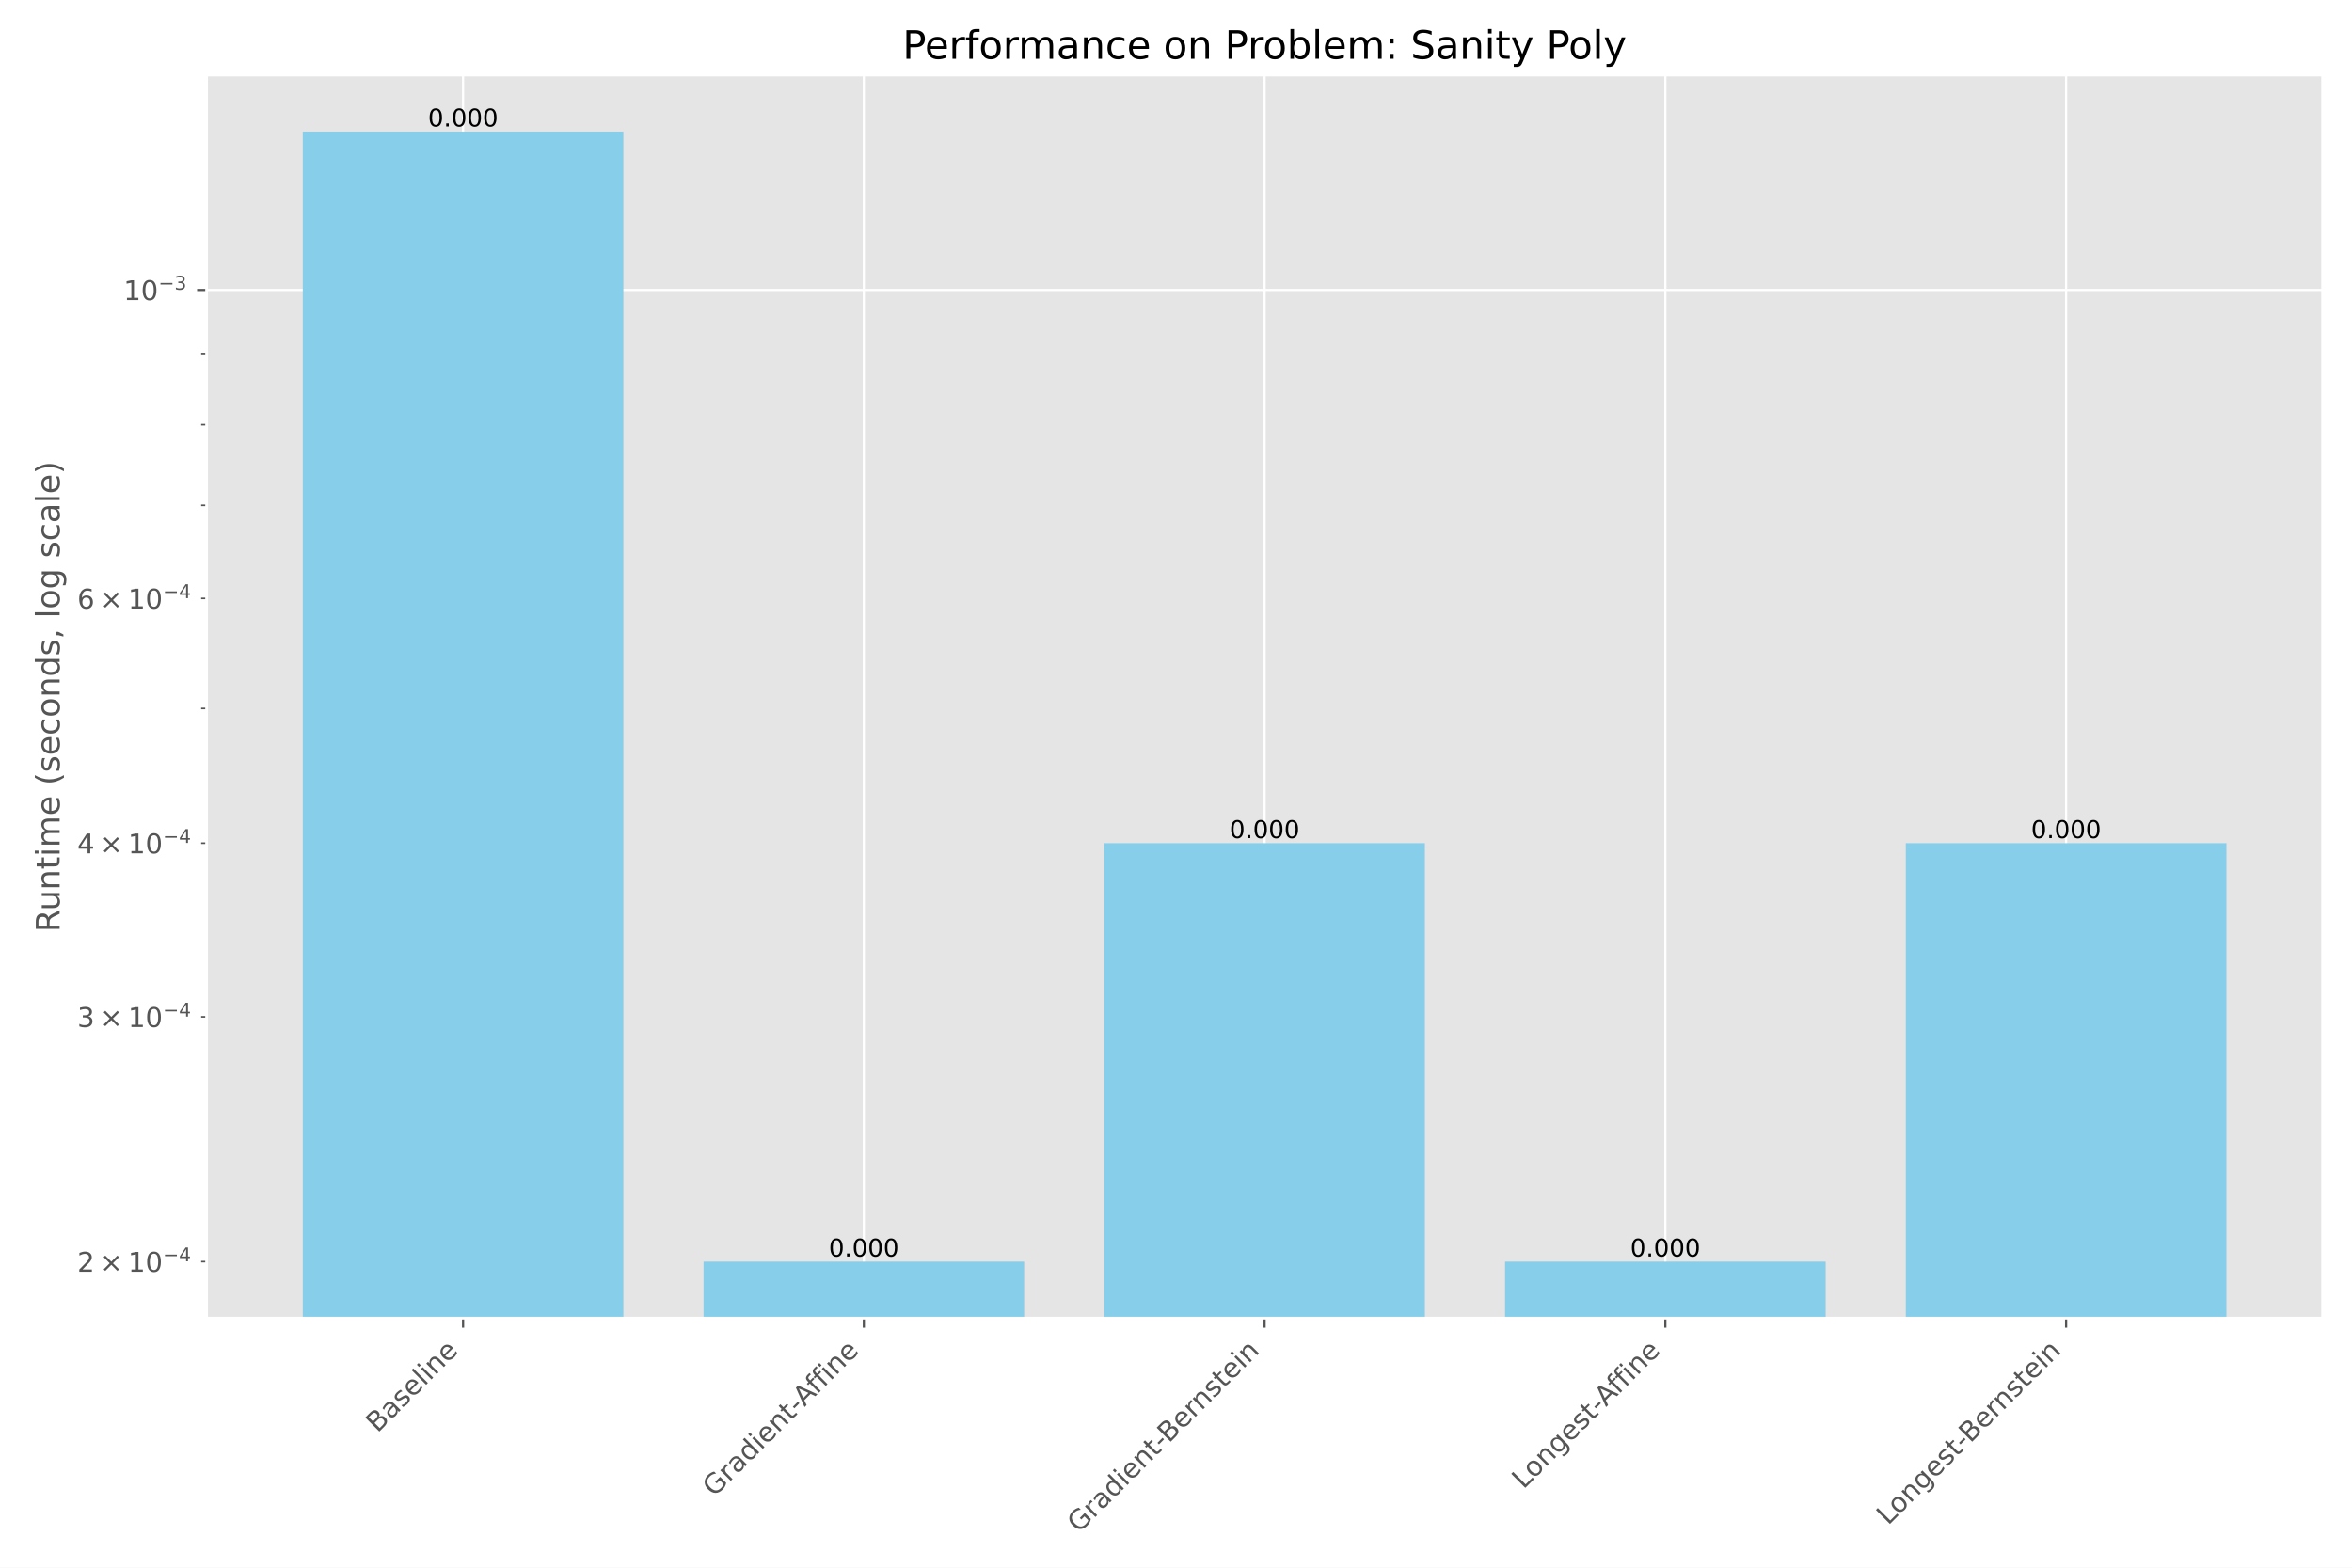
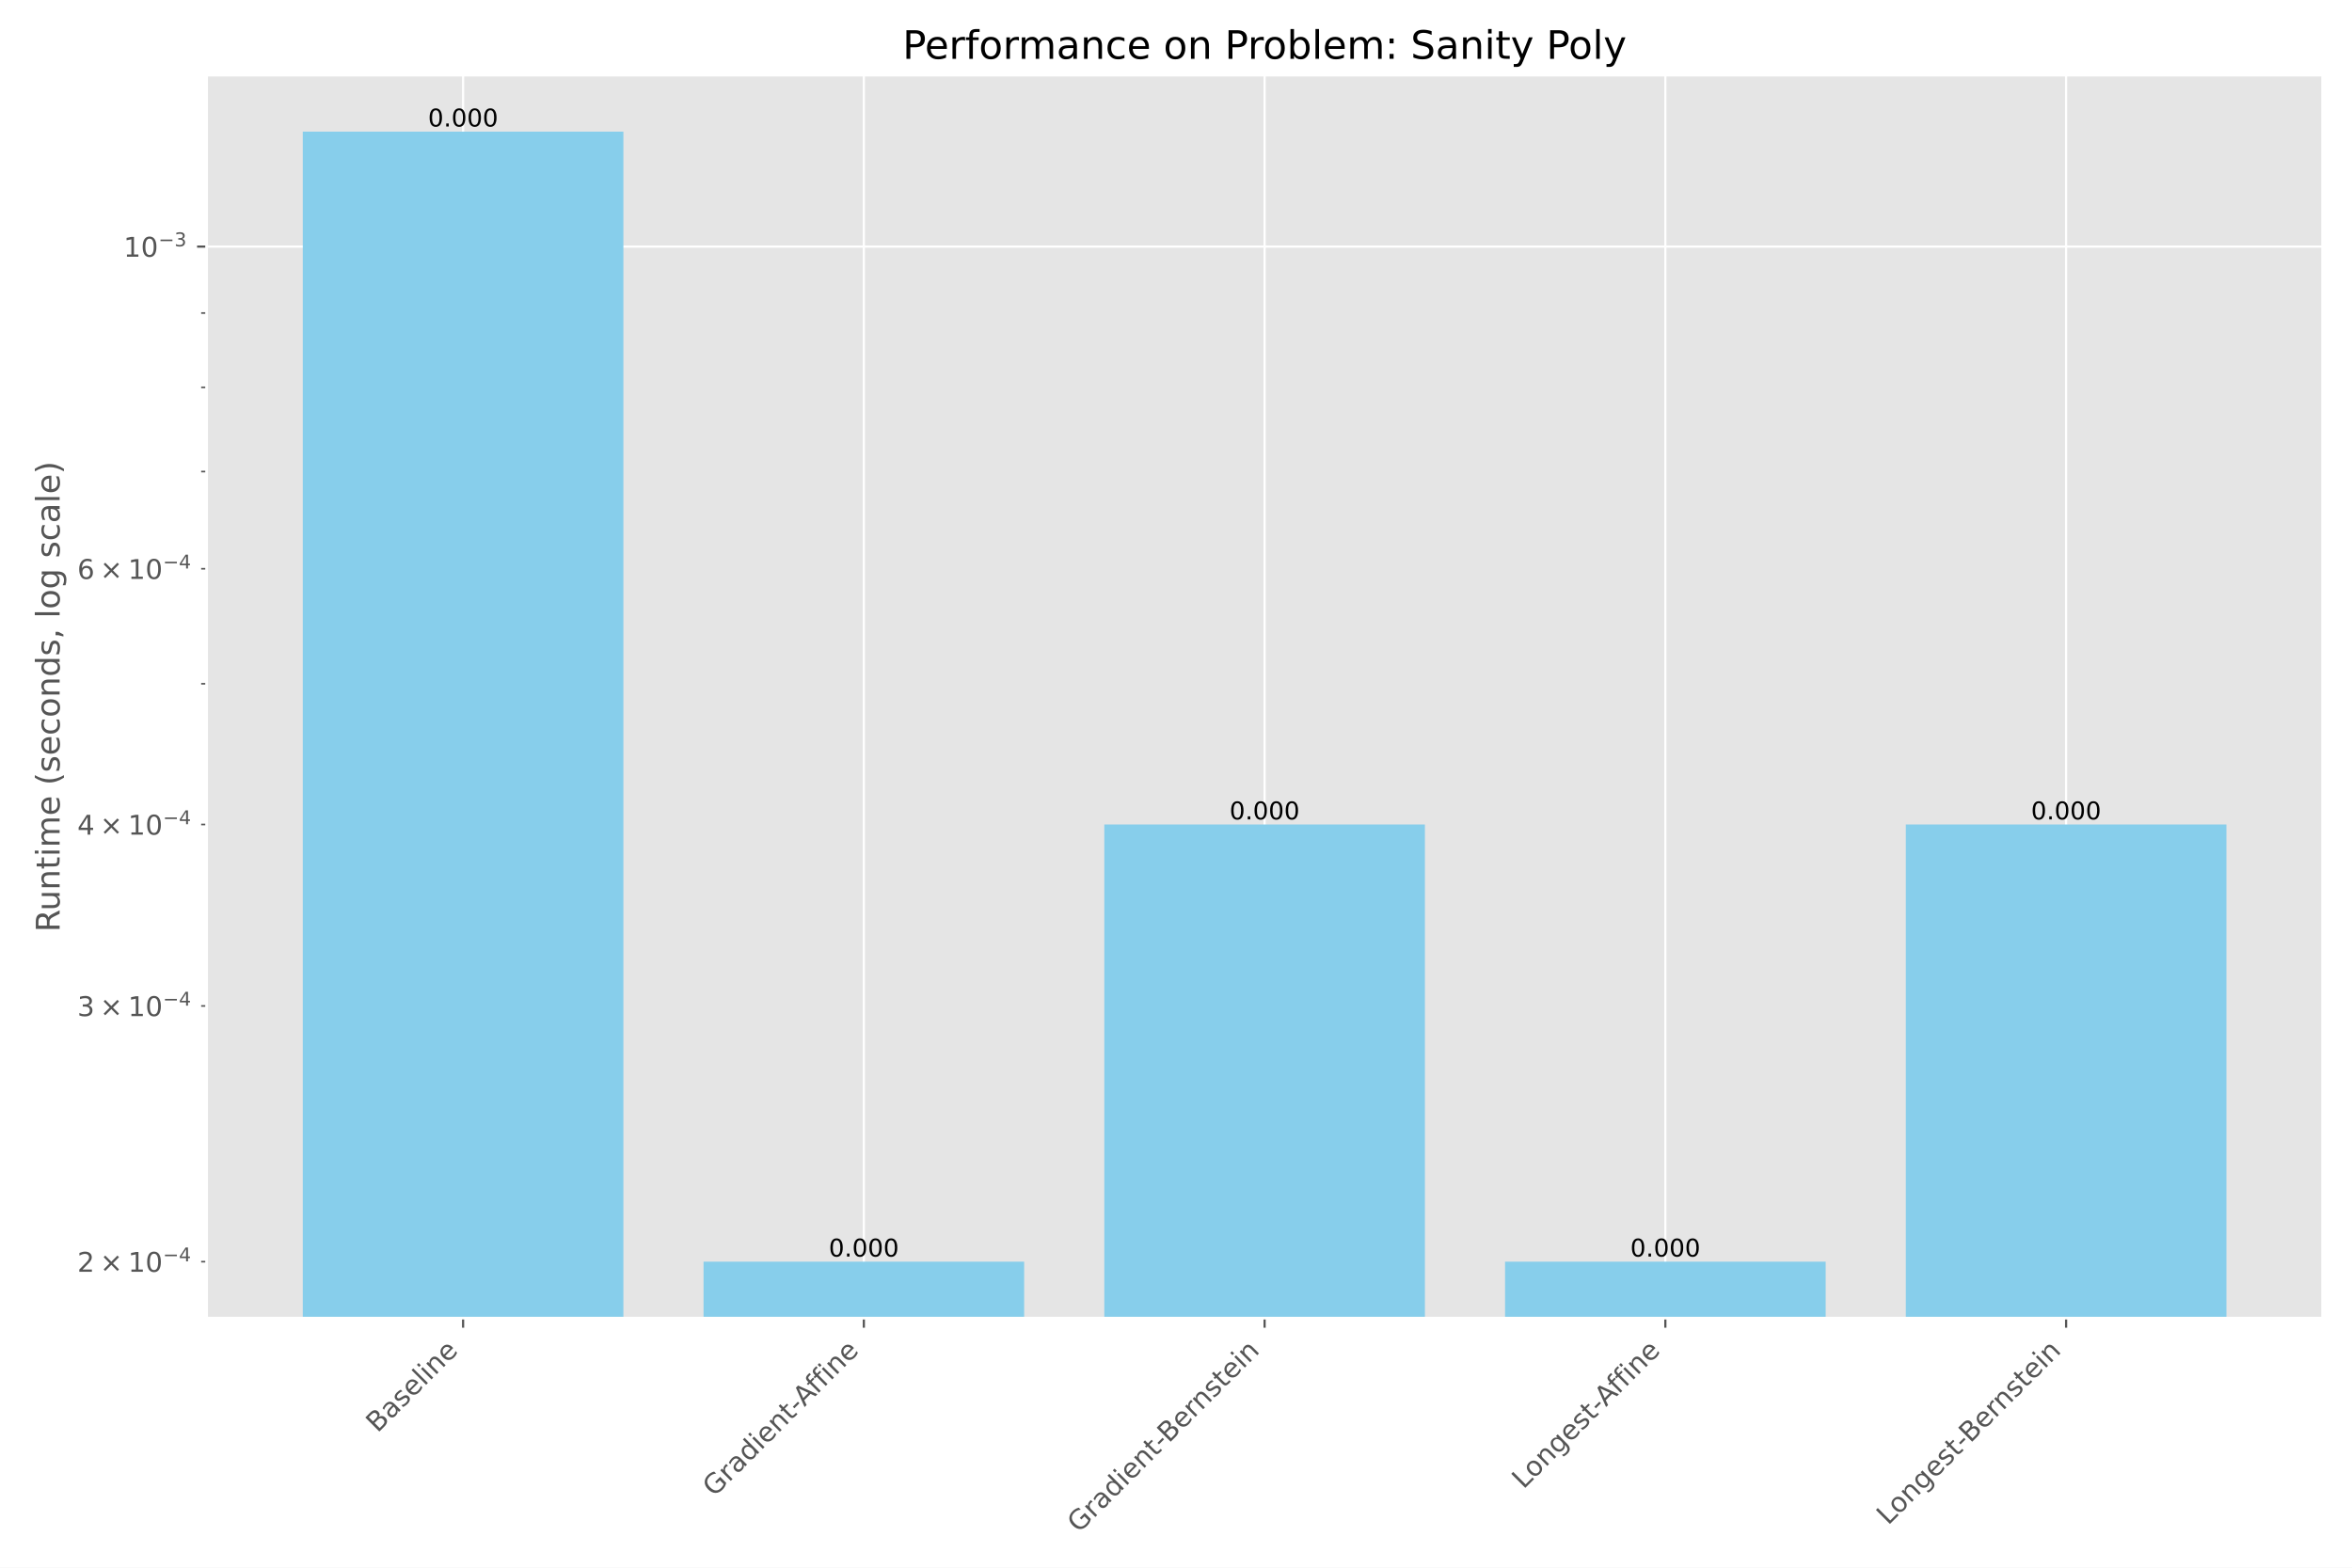
<svg xmlns="http://www.w3.org/2000/svg" xmlns:xlink="http://www.w3.org/1999/xlink" width="864pt" height="576pt" viewBox="0 0 864 576" version="1.1">
  <defs>
    <style type="text/css">*{stroke-linejoin: round; stroke-linecap: butt}</style>
  </defs>
  <g id="figure_1">
    <g id="patch_1">
      <path d="M 0 576  L 864 576  L 864 0  L 0 0  z " style="fill: #ffffff" />
    </g>
    <g id="axes_1">
      <g id="patch_2">
        <path d="M 75.896 484.314  L 853.2 484.314  L 853.2 27.6  L 75.896 27.6  z " style="fill: #e5e5e5" />
      </g>
      <g id="matplotlib.axis_1">
        <g id="xtick_1">
          <g id="line2d_1">
-             <path d="M 170.115 484.314  L 170.115 27.6  " clip-path="url(#p2cdc0ad033)" style="fill: none; stroke: #ffffff; stroke-width: 0.8; stroke-linecap: square" />
+             <path d="M 170.115 484.314  L 170.115 27.6  " clip-path="url(#p9fad33dd4b)" style="fill: none; stroke: #ffffff; stroke-width: 0.8; stroke-linecap: square" />
          </g>
          <g id="line2d_2">
            <defs>
-               <path id="m7f9bf0ed50" d="M 0 0  L 0 3.5  " style="stroke: #555555; stroke-width: 0.8" />
+               <path id="m47e486d677" d="M 0 0  L 0 3.5  " style="stroke: #555555; stroke-width: 0.8" />
            </defs>
            <g>
-               <use xlink:href="#m7f9bf0ed50" x="170.115" y="484.314" style="fill: #555555; stroke: #555555; stroke-width: 0.8" />
+               <use xlink:href="#m47e486d677" x="170.115" y="484.314" style="fill: #555555; stroke: #555555; stroke-width: 0.8" />
            </g>
          </g>
          <g id="text_1">
            <g style="fill: #555555" transform="translate(138.664 526.6675) rotate(-45) scale(0.1 -0.1)">
              <defs>
                <path id="DejaVuSans-42" d="M 1259 2228  L 1259 519  L 2272 519  Q 2781 519 3026 730  Q 3272 941 3272 1375  Q 3272 1813 3026 2020  Q 2781 2228 2272 2228  L 1259 2228  z M 1259 4147  L 1259 2741  L 2194 2741  Q 2656 2741 2882 2914  Q 3109 3088 3109 3444  Q 3109 3797 2882 3972  Q 2656 4147 2194 4147  L 1259 4147  z M 628 4666  L 2241 4666  Q 2963 4666 3353 4366  Q 3744 4066 3744 3513  Q 3744 3084 3544 2831  Q 3344 2578 2956 2516  Q 3422 2416 3680 2098  Q 3938 1781 3938 1306  Q 3938 681 3513 340  Q 3088 0 2303 0  L 628 0  L 628 4666  z " transform="scale(0.015625)" />
                <path id="DejaVuSans-61" d="M 2194 1759  Q 1497 1759 1228 1600  Q 959 1441 959 1056  Q 959 750 1161 570  Q 1363 391 1709 391  Q 2188 391 2477 730  Q 2766 1069 2766 1631  L 2766 1759  L 2194 1759  z M 3341 1997  L 3341 0  L 2766 0  L 2766 531  Q 2569 213 2275 61  Q 1981 -91 1556 -91  Q 1019 -91 701 211  Q 384 513 384 1019  Q 384 1609 779 1909  Q 1175 2209 1959 2209  L 2766 2209  L 2766 2266  Q 2766 2663 2505 2880  Q 2244 3097 1772 3097  Q 1472 3097 1187 3025  Q 903 2953 641 2809  L 641 3341  Q 956 3463 1253 3523  Q 1550 3584 1831 3584  Q 2591 3584 2966 3190  Q 3341 2797 3341 1997  z " transform="scale(0.015625)" />
                <path id="DejaVuSans-73" d="M 2834 3397  L 2834 2853  Q 2591 2978 2328 3040  Q 2066 3103 1784 3103  Q 1356 3103 1142 2972  Q 928 2841 928 2578  Q 928 2378 1081 2264  Q 1234 2150 1697 2047  L 1894 2003  Q 2506 1872 2764 1633  Q 3022 1394 3022 966  Q 3022 478 2636 193  Q 2250 -91 1575 -91  Q 1294 -91 989 -36  Q 684 19 347 128  L 347 722  Q 666 556 975 473  Q 1284 391 1588 391  Q 1994 391 2212 530  Q 2431 669 2431 922  Q 2431 1156 2273 1281  Q 2116 1406 1581 1522  L 1381 1569  Q 847 1681 609 1914  Q 372 2147 372 2553  Q 372 3047 722 3315  Q 1072 3584 1716 3584  Q 2034 3584 2315 3537  Q 2597 3491 2834 3397  z " transform="scale(0.015625)" />
                <path id="DejaVuSans-65" d="M 3597 1894  L 3597 1613  L 953 1613  Q 991 1019 1311 708  Q 1631 397 2203 397  Q 2534 397 2845 478  Q 3156 559 3463 722  L 3463 178  Q 3153 47 2828 -22  Q 2503 -91 2169 -91  Q 1331 -91 842 396  Q 353 884 353 1716  Q 353 2575 817 3079  Q 1281 3584 2069 3584  Q 2775 3584 3186 3129  Q 3597 2675 3597 1894  z M 3022 2063  Q 3016 2534 2758 2815  Q 2500 3097 2075 3097  Q 1594 3097 1305 2825  Q 1016 2553 972 2059  L 3022 2063  z " transform="scale(0.015625)" />
                <path id="DejaVuSans-6c" d="M 603 4863  L 1178 4863  L 1178 0  L 603 0  L 603 4863  z " transform="scale(0.015625)" />
                <path id="DejaVuSans-69" d="M 603 3500  L 1178 3500  L 1178 0  L 603 0  L 603 3500  z M 603 4863  L 1178 4863  L 1178 4134  L 603 4134  L 603 4863  z " transform="scale(0.015625)" />
                <path id="DejaVuSans-6e" d="M 3513 2113  L 3513 0  L 2938 0  L 2938 2094  Q 2938 2591 2744 2837  Q 2550 3084 2163 3084  Q 1697 3084 1428 2787  Q 1159 2491 1159 1978  L 1159 0  L 581 0  L 581 3500  L 1159 3500  L 1159 2956  Q 1366 3272 1645 3428  Q 1925 3584 2291 3584  Q 2894 3584 3203 3211  Q 3513 2838 3513 2113  z " transform="scale(0.015625)" />
              </defs>
              <use xlink:href="#DejaVuSans-42" />
              <use xlink:href="#DejaVuSans-61" transform="translate(68.60352 0)" />
              <use xlink:href="#DejaVuSans-73" transform="translate(129.8828 0)" />
              <use xlink:href="#DejaVuSans-65" transform="translate(181.9824 0)" />
              <use xlink:href="#DejaVuSans-6c" transform="translate(243.5059 0)" />
              <use xlink:href="#DejaVuSans-69" transform="translate(271.2891 0)" />
              <use xlink:href="#DejaVuSans-6e" transform="translate(299.0723 0)" />
              <use xlink:href="#DejaVuSans-65" transform="translate(362.4512 0)" />
            </g>
          </g>
        </g>
        <g id="xtick_2">
          <g id="line2d_3">
-             <path d="M 317.331 484.314  L 317.331 27.6  " clip-path="url(#p2cdc0ad033)" style="fill: none; stroke: #ffffff; stroke-width: 0.8; stroke-linecap: square" />
+             <path d="M 317.331 484.314  L 317.331 27.6  " clip-path="url(#p9fad33dd4b)" style="fill: none; stroke: #ffffff; stroke-width: 0.8; stroke-linecap: square" />
          </g>
          <g id="line2d_4">
            <g>
-               <use xlink:href="#m7f9bf0ed50" x="317.331" y="484.314" style="fill: #555555; stroke: #555555; stroke-width: 0.8" />
+               <use xlink:href="#m47e486d677" x="317.331" y="484.314" style="fill: #555555; stroke: #555555; stroke-width: 0.8" />
            </g>
          </g>
          <g id="text_2">
            <g style="fill: #555555" transform="translate(262.3362 550.212) rotate(-45) scale(0.1 -0.1)">
              <defs>
                <path id="DejaVuSans-47" d="M 3809 666  L 3809 1919  L 2778 1919  L 2778 2438  L 4434 2438  L 4434 434  Q 4069 175 3628 42  Q 3188 -91 2688 -91  Q 1594 -91 976 548  Q 359 1188 359 2328  Q 359 3472 976 4111  Q 1594 4750 2688 4750  Q 3144 4750 3555 4637  Q 3966 4525 4313 4306  L 4313 3634  Q 3963 3931 3569 4081  Q 3175 4231 2741 4231  Q 1884 4231 1454 3753  Q 1025 3275 1025 2328  Q 1025 1384 1454 906  Q 1884 428 2741 428  Q 3075 428 3337 486  Q 3600 544 3809 666  z " transform="scale(0.015625)" />
                <path id="DejaVuSans-72" d="M 2631 2963  Q 2534 3019 2420 3045  Q 2306 3072 2169 3072  Q 1681 3072 1420 2755  Q 1159 2438 1159 1844  L 1159 0  L 581 0  L 581 3500  L 1159 3500  L 1159 2956  Q 1341 3275 1631 3429  Q 1922 3584 2338 3584  Q 2397 3584 2469 3576  Q 2541 3569 2628 3553  L 2631 2963  z " transform="scale(0.015625)" />
                <path id="DejaVuSans-64" d="M 2906 2969  L 2906 4863  L 3481 4863  L 3481 0  L 2906 0  L 2906 525  Q 2725 213 2448 61  Q 2172 -91 1784 -91  Q 1150 -91 751 415  Q 353 922 353 1747  Q 353 2572 751 3078  Q 1150 3584 1784 3584  Q 2172 3584 2448 3432  Q 2725 3281 2906 2969  z M 947 1747  Q 947 1113 1208 752  Q 1469 391 1925 391  Q 2381 391 2643 752  Q 2906 1113 2906 1747  Q 2906 2381 2643 2742  Q 2381 3103 1925 3103  Q 1469 3103 1208 2742  Q 947 2381 947 1747  z " transform="scale(0.015625)" />
                <path id="DejaVuSans-74" d="M 1172 4494  L 1172 3500  L 2356 3500  L 2356 3053  L 1172 3053  L 1172 1153  Q 1172 725 1289 603  Q 1406 481 1766 481  L 2356 481  L 2356 0  L 1766 0  Q 1100 0 847 248  Q 594 497 594 1153  L 594 3053  L 172 3053  L 172 3500  L 594 3500  L 594 4494  L 1172 4494  z " transform="scale(0.015625)" />
                <path id="DejaVuSans-2d" d="M 313 2009  L 1997 2009  L 1997 1497  L 313 1497  L 313 2009  z " transform="scale(0.015625)" />
                <path id="DejaVuSans-41" d="M 2188 4044  L 1331 1722  L 3047 1722  L 2188 4044  z M 1831 4666  L 2547 4666  L 4325 0  L 3669 0  L 3244 1197  L 1141 1197  L 716 0  L 50 0  L 1831 4666  z " transform="scale(0.015625)" />
                <path id="DejaVuSans-66" d="M 2375 4863  L 2375 4384  L 1825 4384  Q 1516 4384 1395 4259  Q 1275 4134 1275 3809  L 1275 3500  L 2222 3500  L 2222 3053  L 1275 3053  L 1275 0  L 697 0  L 697 3053  L 147 3053  L 147 3500  L 697 3500  L 697 3744  Q 697 4328 969 4595  Q 1241 4863 1831 4863  L 2375 4863  z " transform="scale(0.015625)" />
              </defs>
              <use xlink:href="#DejaVuSans-47" />
              <use xlink:href="#DejaVuSans-72" transform="translate(77.49023 0)" />
              <use xlink:href="#DejaVuSans-61" transform="translate(118.6035 0)" />
              <use xlink:href="#DejaVuSans-64" transform="translate(179.8828 0)" />
              <use xlink:href="#DejaVuSans-69" transform="translate(243.3594 0)" />
              <use xlink:href="#DejaVuSans-65" transform="translate(271.1426 0)" />
              <use xlink:href="#DejaVuSans-6e" transform="translate(332.666 0)" />
              <use xlink:href="#DejaVuSans-74" transform="translate(396.0449 0)" />
              <use xlink:href="#DejaVuSans-2d" transform="translate(435.2539 0)" />
              <use xlink:href="#DejaVuSans-41" transform="translate(469.0879 0)" />
              <use xlink:href="#DejaVuSans-66" transform="translate(533.8711 0)" />
              <use xlink:href="#DejaVuSans-66" transform="translate(569.0762 0)" />
              <use xlink:href="#DejaVuSans-69" transform="translate(604.2812 0)" />
              <use xlink:href="#DejaVuSans-6e" transform="translate(632.0645 0)" />
              <use xlink:href="#DejaVuSans-65" transform="translate(695.4434 0)" />
            </g>
          </g>
        </g>
        <g id="xtick_3">
          <g id="line2d_5">
-             <path d="M 464.548 484.314  L 464.548 27.6  " clip-path="url(#p2cdc0ad033)" style="fill: none; stroke: #ffffff; stroke-width: 0.8; stroke-linecap: square" />
+             <path d="M 464.548 484.314  L 464.548 27.6  " clip-path="url(#p9fad33dd4b)" style="fill: none; stroke: #ffffff; stroke-width: 0.8; stroke-linecap: square" />
          </g>
          <g id="line2d_6">
            <g>
-               <use xlink:href="#m7f9bf0ed50" x="464.548" y="484.314" style="fill: #555555; stroke: #555555; stroke-width: 0.8" />
+               <use xlink:href="#m47e486d677" x="464.548" y="484.314" style="fill: #555555; stroke: #555555; stroke-width: 0.8" />
            </g>
          </g>
          <g id="text_3">
            <g style="fill: #555555" transform="translate(396.2868 563.478) rotate(-45) scale(0.1 -0.1)">
              <use xlink:href="#DejaVuSans-47" />
              <use xlink:href="#DejaVuSans-72" transform="translate(77.49023 0)" />
              <use xlink:href="#DejaVuSans-61" transform="translate(118.6035 0)" />
              <use xlink:href="#DejaVuSans-64" transform="translate(179.8828 0)" />
              <use xlink:href="#DejaVuSans-69" transform="translate(243.3594 0)" />
              <use xlink:href="#DejaVuSans-65" transform="translate(271.1426 0)" />
              <use xlink:href="#DejaVuSans-6e" transform="translate(332.666 0)" />
              <use xlink:href="#DejaVuSans-74" transform="translate(396.0449 0)" />
              <use xlink:href="#DejaVuSans-2d" transform="translate(435.2539 0)" />
              <use xlink:href="#DejaVuSans-42" transform="translate(467.7129 0)" />
              <use xlink:href="#DejaVuSans-65" transform="translate(536.3164 0)" />
              <use xlink:href="#DejaVuSans-72" transform="translate(597.8398 0)" />
              <use xlink:href="#DejaVuSans-6e" transform="translate(637.2031 0)" />
              <use xlink:href="#DejaVuSans-73" transform="translate(700.582 0)" />
              <use xlink:href="#DejaVuSans-74" transform="translate(752.6816 0)" />
              <use xlink:href="#DejaVuSans-65" transform="translate(791.8906 0)" />
              <use xlink:href="#DejaVuSans-69" transform="translate(853.4141 0)" />
              <use xlink:href="#DejaVuSans-6e" transform="translate(881.1973 0)" />
            </g>
          </g>
        </g>
        <g id="xtick_4">
          <g id="line2d_7">
-             <path d="M 611.765 484.314  L 611.765 27.6  " clip-path="url(#p2cdc0ad033)" style="fill: none; stroke: #ffffff; stroke-width: 0.8; stroke-linecap: square" />
+             <path d="M 611.765 484.314  L 611.765 27.6  " clip-path="url(#p9fad33dd4b)" style="fill: none; stroke: #ffffff; stroke-width: 0.8; stroke-linecap: square" />
          </g>
          <g id="line2d_8">
            <g>
-               <use xlink:href="#m7f9bf0ed50" x="611.765" y="484.314" style="fill: #555555; stroke: #555555; stroke-width: 0.8" />
+               <use xlink:href="#m47e486d677" x="611.765" y="484.314" style="fill: #555555; stroke: #555555; stroke-width: 0.8" />
            </g>
          </g>
          <g id="text_4">
            <g style="fill: #555555" transform="translate(559.6266 547.3548) rotate(-45) scale(0.1 -0.1)">
              <defs>
                <path id="DejaVuSans-4c" d="M 628 4666  L 1259 4666  L 1259 531  L 3531 531  L 3531 0  L 628 0  L 628 4666  z " transform="scale(0.015625)" />
                <path id="DejaVuSans-6f" d="M 1959 3097  Q 1497 3097 1228 2736  Q 959 2375 959 1747  Q 959 1119 1226 758  Q 1494 397 1959 397  Q 2419 397 2687 759  Q 2956 1122 2956 1747  Q 2956 2369 2687 2733  Q 2419 3097 1959 3097  z M 1959 3584  Q 2709 3584 3137 3096  Q 3566 2609 3566 1747  Q 3566 888 3137 398  Q 2709 -91 1959 -91  Q 1206 -91 779 398  Q 353 888 353 1747  Q 353 2609 779 3096  Q 1206 3584 1959 3584  z " transform="scale(0.015625)" />
                <path id="DejaVuSans-67" d="M 2906 1791  Q 2906 2416 2648 2759  Q 2391 3103 1925 3103  Q 1463 3103 1205 2759  Q 947 2416 947 1791  Q 947 1169 1205 825  Q 1463 481 1925 481  Q 2391 481 2648 825  Q 2906 1169 2906 1791  z M 3481 434  Q 3481 -459 3084 -895  Q 2688 -1331 1869 -1331  Q 1566 -1331 1297 -1286  Q 1028 -1241 775 -1147  L 775 -588  Q 1028 -725 1275 -790  Q 1522 -856 1778 -856  Q 2344 -856 2625 -561  Q 2906 -266 2906 331  L 2906 616  Q 2728 306 2450 153  Q 2172 0 1784 0  Q 1141 0 747 490  Q 353 981 353 1791  Q 353 2603 747 3093  Q 1141 3584 1784 3584  Q 2172 3584 2450 3431  Q 2728 3278 2906 2969  L 2906 3500  L 3481 3500  L 3481 434  z " transform="scale(0.015625)" />
              </defs>
              <use xlink:href="#DejaVuSans-4c" />
              <use xlink:href="#DejaVuSans-6f" transform="translate(53.96289 0)" />
              <use xlink:href="#DejaVuSans-6e" transform="translate(115.1445 0)" />
              <use xlink:href="#DejaVuSans-67" transform="translate(178.5234 0)" />
              <use xlink:href="#DejaVuSans-65" transform="translate(242 0)" />
              <use xlink:href="#DejaVuSans-73" transform="translate(303.5234 0)" />
              <use xlink:href="#DejaVuSans-74" transform="translate(355.623 0)" />
              <use xlink:href="#DejaVuSans-2d" transform="translate(394.832 0)" />
              <use xlink:href="#DejaVuSans-41" transform="translate(428.666 0)" />
              <use xlink:href="#DejaVuSans-66" transform="translate(493.4492 0)" />
              <use xlink:href="#DejaVuSans-66" transform="translate(528.6543 0)" />
              <use xlink:href="#DejaVuSans-69" transform="translate(563.8594 0)" />
              <use xlink:href="#DejaVuSans-6e" transform="translate(591.6426 0)" />
              <use xlink:href="#DejaVuSans-65" transform="translate(655.0215 0)" />
            </g>
          </g>
        </g>
        <g id="xtick_5">
          <g id="line2d_9">
-             <path d="M 758.981 484.314  L 758.981 27.6  " clip-path="url(#p2cdc0ad033)" style="fill: none; stroke: #ffffff; stroke-width: 0.8; stroke-linecap: square" />
+             <path d="M 758.981 484.314  L 758.981 27.6  " clip-path="url(#p9fad33dd4b)" style="fill: none; stroke: #ffffff; stroke-width: 0.8; stroke-linecap: square" />
          </g>
          <g id="line2d_10">
            <g>
-               <use xlink:href="#m7f9bf0ed50" x="758.981" y="484.314" style="fill: #555555; stroke: #555555; stroke-width: 0.8" />
+               <use xlink:href="#m47e486d677" x="758.981" y="484.314" style="fill: #555555; stroke: #555555; stroke-width: 0.8" />
            </g>
          </g>
          <g id="text_5">
            <g style="fill: #555555" transform="translate(693.5773 560.6208) rotate(-45) scale(0.1 -0.1)">
              <use xlink:href="#DejaVuSans-4c" />
              <use xlink:href="#DejaVuSans-6f" transform="translate(53.96289 0)" />
              <use xlink:href="#DejaVuSans-6e" transform="translate(115.1445 0)" />
              <use xlink:href="#DejaVuSans-67" transform="translate(178.5234 0)" />
              <use xlink:href="#DejaVuSans-65" transform="translate(242 0)" />
              <use xlink:href="#DejaVuSans-73" transform="translate(303.5234 0)" />
              <use xlink:href="#DejaVuSans-74" transform="translate(355.623 0)" />
              <use xlink:href="#DejaVuSans-2d" transform="translate(394.832 0)" />
              <use xlink:href="#DejaVuSans-42" transform="translate(427.291 0)" />
              <use xlink:href="#DejaVuSans-65" transform="translate(495.8945 0)" />
              <use xlink:href="#DejaVuSans-72" transform="translate(557.418 0)" />
              <use xlink:href="#DejaVuSans-6e" transform="translate(596.7812 0)" />
              <use xlink:href="#DejaVuSans-73" transform="translate(660.1602 0)" />
              <use xlink:href="#DejaVuSans-74" transform="translate(712.2598 0)" />
              <use xlink:href="#DejaVuSans-65" transform="translate(751.4688 0)" />
              <use xlink:href="#DejaVuSans-69" transform="translate(812.9922 0)" />
              <use xlink:href="#DejaVuSans-6e" transform="translate(840.7754 0)" />
            </g>
          </g>
        </g>
      </g>
      <g id="matplotlib.axis_2">
        <g id="ytick_1">
          <g id="line2d_11">
-             <path d="M 75.896 106.556  L 853.2 106.556  " clip-path="url(#p2cdc0ad033)" style="fill: none; stroke: #ffffff; stroke-width: 0.8; stroke-linecap: square" />
+             <path d="M 75.896 90.608  L 853.2 90.608  " clip-path="url(#p9fad33dd4b)" style="fill: none; stroke: #ffffff; stroke-width: 0.8; stroke-linecap: square" />
          </g>
          <g id="line2d_12">
            <defs>
-               <path id="m4857a06adc" d="M 0 0  L -3.5 0  " style="stroke: #555555; stroke-width: 0.8" />
+               <path id="m290c79b97d" d="M 0 0  L -3.5 0  " style="stroke: #555555; stroke-width: 0.8" />
            </defs>
            <g>
-               <use xlink:href="#m4857a06adc" x="75.896" y="106.556" style="fill: #555555; stroke: #555555; stroke-width: 0.8" />
+               <use xlink:href="#m290c79b97d" x="75.896" y="90.608" style="fill: #555555; stroke: #555555; stroke-width: 0.8" />
            </g>
          </g>
          <g id="text_6">
-             <g style="fill: #555555" transform="translate(45.39611 110.3555) scale(0.1 -0.1)">
+             <g style="fill: #555555" transform="translate(45.39611 94.40737) scale(0.1 -0.1)">
              <defs>
                <path id="DejaVuSans-31" d="M 794 531  L 1825 531  L 1825 4091  L 703 3866  L 703 4441  L 1819 4666  L 2450 4666  L 2450 531  L 3481 531  L 3481 0  L 794 0  L 794 531  z " transform="scale(0.015625)" />
                <path id="DejaVuSans-30" d="M 2034 4250  Q 1547 4250 1301 3770  Q 1056 3291 1056 2328  Q 1056 1369 1301 889  Q 1547 409 2034 409  Q 2525 409 2770 889  Q 3016 1369 3016 2328  Q 3016 3291 2770 3770  Q 2525 4250 2034 4250  z M 2034 4750  Q 2819 4750 3233 4129  Q 3647 3509 3647 2328  Q 3647 1150 3233 529  Q 2819 -91 2034 -91  Q 1250 -91 836 529  Q 422 1150 422 2328  Q 422 3509 836 4129  Q 1250 4750 2034 4750  z " transform="scale(0.015625)" />
                <path id="DejaVuSans-2212" d="M 678 2272  L 4684 2272  L 4684 1741  L 678 1741  L 678 2272  z " transform="scale(0.015625)" />
                <path id="DejaVuSans-33" d="M 2597 2516  Q 3050 2419 3304 2112  Q 3559 1806 3559 1356  Q 3559 666 3084 287  Q 2609 -91 1734 -91  Q 1441 -91 1130 -33  Q 819 25 488 141  L 488 750  Q 750 597 1062 519  Q 1375 441 1716 441  Q 2309 441 2620 675  Q 2931 909 2931 1356  Q 2931 1769 2642 2001  Q 2353 2234 1838 2234  L 1294 2234  L 1294 2753  L 1863 2753  Q 2328 2753 2575 2939  Q 2822 3125 2822 3475  Q 2822 3834 2567 4026  Q 2313 4219 1838 4219  Q 1578 4219 1281 4162  Q 984 4106 628 3988  L 628 4550  Q 988 4650 1302 4700  Q 1616 4750 1894 4750  Q 2613 4750 3031 4423  Q 3450 4097 3450 3541  Q 3450 3153 3228 2886  Q 3006 2619 2597 2516  z " transform="scale(0.015625)" />
              </defs>
              <use xlink:href="#DejaVuSans-31" transform="translate(0 0.765625)" />
              <use xlink:href="#DejaVuSans-30" transform="translate(63.62305 0.765625)" />
              <use xlink:href="#DejaVuSans-2212" transform="translate(128.2031 39.04688) scale(0.7)" />
              <use xlink:href="#DejaVuSans-33" transform="translate(186.8555 39.04688) scale(0.7)" />
            </g>
          </g>
        </g>
        <g id="ytick_2">
          <g id="line2d_13">
            <defs>
-               <path id="m25758be768" d="M 0 0  L -2 0  " style="stroke: #555555; stroke-width: 0.6" />
+               <path id="m556dacd931" d="M 0 0  L -2 0  " style="stroke: #555555; stroke-width: 0.6" />
            </defs>
            <g>
-               <use xlink:href="#m25758be768" x="75.896" y="463.555" style="fill: #555555; stroke: #555555; stroke-width: 0.6" />
+               <use xlink:href="#m556dacd931" x="75.896" y="463.555" style="fill: #555555; stroke: #555555; stroke-width: 0.6" />
            </g>
          </g>
          <g id="text_7">
            <g style="fill: #555555" transform="translate(28.39611 467.3539) scale(0.1 -0.1)">
              <defs>
                <path id="DejaVuSans-32" d="M 1228 531  L 3431 531  L 3431 0  L 469 0  L 469 531  Q 828 903 1448 1529  Q 2069 2156 2228 2338  Q 2531 2678 2651 2914  Q 2772 3150 2772 3378  Q 2772 3750 2511 3984  Q 2250 4219 1831 4219  Q 1534 4219 1204 4116  Q 875 4013 500 3803  L 500 4441  Q 881 4594 1212 4672  Q 1544 4750 1819 4750  Q 2544 4750 2975 4387  Q 3406 4025 3406 3419  Q 3406 3131 3298 2873  Q 3191 2616 2906 2266  Q 2828 2175 2409 1742  Q 1991 1309 1228 531  z " transform="scale(0.015625)" />
                <path id="DejaVuSans-d7" d="M 4488 3438  L 3059 2003  L 4488 575  L 4116 197  L 2681 1631  L 1247 197  L 878 575  L 2303 2003  L 878 3438  L 1247 3816  L 2681 2381  L 4116 3816  L 4488 3438  z " transform="scale(0.015625)" />
                <path id="DejaVuSans-34" d="M 2419 4116  L 825 1625  L 2419 1625  L 2419 4116  z M 2253 4666  L 3047 4666  L 3047 1625  L 3713 1625  L 3713 1100  L 3047 1100  L 3047 0  L 2419 0  L 2419 1100  L 313 1100  L 313 1709  L 2253 4666  z " transform="scale(0.015625)" />
              </defs>
              <use xlink:href="#DejaVuSans-32" transform="translate(0 0.684375)" />
              <use xlink:href="#DejaVuSans-d7" transform="translate(83.10547 0.684375)" />
              <use xlink:href="#DejaVuSans-31" transform="translate(186.377 0.684375)" />
              <use xlink:href="#DejaVuSans-30" transform="translate(250 0.684375)" />
              <use xlink:href="#DejaVuSans-2212" transform="translate(314.5801 38.96563) scale(0.7)" />
              <use xlink:href="#DejaVuSans-34" transform="translate(373.2324 38.96563) scale(0.7)" />
            </g>
          </g>
        </g>
        <g id="ytick_3">
          <g id="line2d_14">
            <g>
-               <use xlink:href="#m25758be768" x="75.896" y="373.616" style="fill: #555555; stroke: #555555; stroke-width: 0.6" />
+               <use xlink:href="#m556dacd931" x="75.896" y="369.598" style="fill: #555555; stroke: #555555; stroke-width: 0.6" />
            </g>
          </g>
          <g id="text_8">
-             <g style="fill: #555555" transform="translate(28.39611 377.4154) scale(0.1 -0.1)">
+             <g style="fill: #555555" transform="translate(28.39611 373.3976) scale(0.1 -0.1)">
              <use xlink:href="#DejaVuSans-33" transform="translate(0 0.684375)" />
              <use xlink:href="#DejaVuSans-d7" transform="translate(83.10547 0.684375)" />
              <use xlink:href="#DejaVuSans-31" transform="translate(186.377 0.684375)" />
              <use xlink:href="#DejaVuSans-30" transform="translate(250 0.684375)" />
              <use xlink:href="#DejaVuSans-2212" transform="translate(314.5801 38.96563) scale(0.7)" />
              <use xlink:href="#DejaVuSans-34" transform="translate(373.2324 38.96563) scale(0.7)" />
            </g>
          </g>
        </g>
        <g id="ytick_4">
          <g id="line2d_15">
            <g>
-               <use xlink:href="#m25758be768" x="75.896" y="309.804" style="fill: #555555; stroke: #555555; stroke-width: 0.6" />
+               <use xlink:href="#m556dacd931" x="75.896" y="302.935" style="fill: #555555; stroke: #555555; stroke-width: 0.6" />
            </g>
          </g>
          <g id="text_9">
-             <g style="fill: #555555" transform="translate(28.39611 313.603) scale(0.1 -0.1)">
+             <g style="fill: #555555" transform="translate(28.39611 306.7346) scale(0.1 -0.1)">
              <use xlink:href="#DejaVuSans-34" transform="translate(0 0.684375)" />
              <use xlink:href="#DejaVuSans-d7" transform="translate(83.10547 0.684375)" />
              <use xlink:href="#DejaVuSans-31" transform="translate(186.377 0.684375)" />
              <use xlink:href="#DejaVuSans-30" transform="translate(250 0.684375)" />
              <use xlink:href="#DejaVuSans-2212" transform="translate(314.5801 38.96563) scale(0.7)" />
              <use xlink:href="#DejaVuSans-34" transform="translate(373.2324 38.96563) scale(0.7)" />
            </g>
          </g>
        </g>
        <g id="ytick_5">
          <g id="line2d_16">
            <g>
-               <use xlink:href="#m25758be768" x="75.896" y="260.307" style="fill: #555555; stroke: #555555; stroke-width: 0.6" />
+               <use xlink:href="#m556dacd931" x="75.896" y="251.227" style="fill: #555555; stroke: #555555; stroke-width: 0.6" />
            </g>
          </g>
        </g>
        <g id="ytick_6">
          <g id="line2d_17">
            <g>
-               <use xlink:href="#m25758be768" x="75.896" y="219.865" style="fill: #555555; stroke: #555555; stroke-width: 0.6" />
+               <use xlink:href="#m556dacd931" x="75.896" y="208.979" style="fill: #555555; stroke: #555555; stroke-width: 0.6" />
            </g>
          </g>
          <g id="text_10">
-             <g style="fill: #555555" transform="translate(28.39611 223.6645) scale(0.1 -0.1)">
+             <g style="fill: #555555" transform="translate(28.39611 212.7783) scale(0.1 -0.1)">
              <defs>
                <path id="DejaVuSans-36" d="M 2113 2584  Q 1688 2584 1439 2293  Q 1191 2003 1191 1497  Q 1191 994 1439 701  Q 1688 409 2113 409  Q 2538 409 2786 701  Q 3034 994 3034 1497  Q 3034 2003 2786 2293  Q 2538 2584 2113 2584  z M 3366 4563  L 3366 3988  Q 3128 4100 2886 4159  Q 2644 4219 2406 4219  Q 1781 4219 1451 3797  Q 1122 3375 1075 2522  Q 1259 2794 1537 2939  Q 1816 3084 2150 3084  Q 2853 3084 3261 2657  Q 3669 2231 3669 1497  Q 3669 778 3244 343  Q 2819 -91 2113 -91  Q 1303 -91 875 529  Q 447 1150 447 2328  Q 447 3434 972 4092  Q 1497 4750 2381 4750  Q 2619 4750 2861 4703  Q 3103 4656 3366 4563  z " transform="scale(0.015625)" />
              </defs>
              <use xlink:href="#DejaVuSans-36" transform="translate(0 0.684375)" />
              <use xlink:href="#DejaVuSans-d7" transform="translate(83.10547 0.684375)" />
              <use xlink:href="#DejaVuSans-31" transform="translate(186.377 0.684375)" />
              <use xlink:href="#DejaVuSans-30" transform="translate(250 0.684375)" />
              <use xlink:href="#DejaVuSans-2212" transform="translate(314.5801 38.96563) scale(0.7)" />
              <use xlink:href="#DejaVuSans-34" transform="translate(373.2324 38.96563) scale(0.7)" />
            </g>
          </g>
        </g>
        <g id="ytick_7">
          <g id="line2d_18">
            <g>
-               <use xlink:href="#m25758be768" x="75.896" y="185.672" style="fill: #555555; stroke: #555555; stroke-width: 0.6" />
+               <use xlink:href="#m556dacd931" x="75.896" y="173.259" style="fill: #555555; stroke: #555555; stroke-width: 0.6" />
            </g>
          </g>
        </g>
        <g id="ytick_8">
          <g id="line2d_19">
            <g>
-               <use xlink:href="#m25758be768" x="75.896" y="156.053" style="fill: #555555; stroke: #555555; stroke-width: 0.6" />
+               <use xlink:href="#m556dacd931" x="75.896" y="142.316" style="fill: #555555; stroke: #555555; stroke-width: 0.6" />
            </g>
          </g>
        </g>
        <g id="ytick_9">
          <g id="line2d_20">
            <g>
-               <use xlink:href="#m25758be768" x="75.896" y="129.927" style="fill: #555555; stroke: #555555; stroke-width: 0.6" />
+               <use xlink:href="#m556dacd931" x="75.896" y="115.023" style="fill: #555555; stroke: #555555; stroke-width: 0.6" />
            </g>
          </g>
        </g>
        <g id="text_11">
          <g style="fill: #555555" transform="translate(21.90049 342.4585) rotate(-90) scale(0.12 -0.12)">
            <defs>
              <path id="DejaVuSans-52" d="M 2841 2188  Q 3044 2119 3236 1894  Q 3428 1669 3622 1275  L 4263 0  L 3584 0  L 2988 1197  Q 2756 1666 2539 1819  Q 2322 1972 1947 1972  L 1259 1972  L 1259 0  L 628 0  L 628 4666  L 2053 4666  Q 2853 4666 3247 4331  Q 3641 3997 3641 3322  Q 3641 2881 3436 2590  Q 3231 2300 2841 2188  z M 1259 4147  L 1259 2491  L 2053 2491  Q 2509 2491 2742 2702  Q 2975 2913 2975 3322  Q 2975 3731 2742 3939  Q 2509 4147 2053 4147  L 1259 4147  z " transform="scale(0.015625)" />
              <path id="DejaVuSans-75" d="M 544 1381  L 544 3500  L 1119 3500  L 1119 1403  Q 1119 906 1312 657  Q 1506 409 1894 409  Q 2359 409 2629 706  Q 2900 1003 2900 1516  L 2900 3500  L 3475 3500  L 3475 0  L 2900 0  L 2900 538  Q 2691 219 2414 64  Q 2138 -91 1772 -91  Q 1169 -91 856 284  Q 544 659 544 1381  z M 1991 3584  L 1991 3584  z " transform="scale(0.015625)" />
              <path id="DejaVuSans-6d" d="M 3328 2828  Q 3544 3216 3844 3400  Q 4144 3584 4550 3584  Q 5097 3584 5394 3201  Q 5691 2819 5691 2113  L 5691 0  L 5113 0  L 5113 2094  Q 5113 2597 4934 2840  Q 4756 3084 4391 3084  Q 3944 3084 3684 2787  Q 3425 2491 3425 1978  L 3425 0  L 2847 0  L 2847 2094  Q 2847 2600 2669 2842  Q 2491 3084 2119 3084  Q 1678 3084 1418 2786  Q 1159 2488 1159 1978  L 1159 0  L 581 0  L 581 3500  L 1159 3500  L 1159 2956  Q 1356 3278 1631 3431  Q 1906 3584 2284 3584  Q 2666 3584 2933 3390  Q 3200 3197 3328 2828  z " transform="scale(0.015625)" />
              <path id="DejaVuSans-20" transform="scale(0.015625)" />
              <path id="DejaVuSans-28" d="M 1984 4856  Q 1566 4138 1362 3434  Q 1159 2731 1159 2009  Q 1159 1288 1364 580  Q 1569 -128 1984 -844  L 1484 -844  Q 1016 -109 783 600  Q 550 1309 550 2009  Q 550 2706 781 3412  Q 1013 4119 1484 4856  L 1984 4856  z " transform="scale(0.015625)" />
              <path id="DejaVuSans-63" d="M 3122 3366  L 3122 2828  Q 2878 2963 2633 3030  Q 2388 3097 2138 3097  Q 1578 3097 1268 2742  Q 959 2388 959 1747  Q 959 1106 1268 751  Q 1578 397 2138 397  Q 2388 397 2633 464  Q 2878 531 3122 666  L 3122 134  Q 2881 22 2623 -34  Q 2366 -91 2075 -91  Q 1284 -91 818 406  Q 353 903 353 1747  Q 353 2603 823 3093  Q 1294 3584 2113 3584  Q 2378 3584 2631 3529  Q 2884 3475 3122 3366  z " transform="scale(0.015625)" />
              <path id="DejaVuSans-2c" d="M 750 794  L 1409 794  L 1409 256  L 897 -744  L 494 -744  L 750 256  L 750 794  z " transform="scale(0.015625)" />
              <path id="DejaVuSans-29" d="M 513 4856  L 1013 4856  Q 1481 4119 1714 3412  Q 1947 2706 1947 2009  Q 1947 1309 1714 600  Q 1481 -109 1013 -844  L 513 -844  Q 928 -128 1133 580  Q 1338 1288 1338 2009  Q 1338 2731 1133 3434  Q 928 4138 513 4856  z " transform="scale(0.015625)" />
            </defs>
            <use xlink:href="#DejaVuSans-52" />
            <use xlink:href="#DejaVuSans-75" transform="translate(64.98242 0)" />
            <use xlink:href="#DejaVuSans-6e" transform="translate(128.3613 0)" />
            <use xlink:href="#DejaVuSans-74" transform="translate(191.7402 0)" />
            <use xlink:href="#DejaVuSans-69" transform="translate(230.9492 0)" />
            <use xlink:href="#DejaVuSans-6d" transform="translate(258.7324 0)" />
            <use xlink:href="#DejaVuSans-65" transform="translate(356.1445 0)" />
            <use xlink:href="#DejaVuSans-20" transform="translate(417.668 0)" />
            <use xlink:href="#DejaVuSans-28" transform="translate(449.4551 0)" />
            <use xlink:href="#DejaVuSans-73" transform="translate(488.4688 0)" />
            <use xlink:href="#DejaVuSans-65" transform="translate(540.5684 0)" />
            <use xlink:href="#DejaVuSans-63" transform="translate(602.0918 0)" />
            <use xlink:href="#DejaVuSans-6f" transform="translate(657.0723 0)" />
            <use xlink:href="#DejaVuSans-6e" transform="translate(718.2539 0)" />
            <use xlink:href="#DejaVuSans-64" transform="translate(781.6328 0)" />
            <use xlink:href="#DejaVuSans-73" transform="translate(845.1094 0)" />
            <use xlink:href="#DejaVuSans-2c" transform="translate(897.209 0)" />
            <use xlink:href="#DejaVuSans-20" transform="translate(928.9961 0)" />
            <use xlink:href="#DejaVuSans-6c" transform="translate(960.7832 0)" />
            <use xlink:href="#DejaVuSans-6f" transform="translate(988.5664 0)" />
            <use xlink:href="#DejaVuSans-67" transform="translate(1049.748 0)" />
            <use xlink:href="#DejaVuSans-20" transform="translate(1113.225 0)" />
            <use xlink:href="#DejaVuSans-73" transform="translate(1145.012 0)" />
            <use xlink:href="#DejaVuSans-63" transform="translate(1197.111 0)" />
            <use xlink:href="#DejaVuSans-61" transform="translate(1252.092 0)" />
            <use xlink:href="#DejaVuSans-6c" transform="translate(1313.371 0)" />
            <use xlink:href="#DejaVuSans-65" transform="translate(1341.154 0)" />
            <use xlink:href="#DejaVuSans-29" transform="translate(1402.678 0)" />
          </g>
        </g>
      </g>
      <g id="patch_3">
-         <path d="M 111.228 509323.599  L 229.001 509323.599  L 229.001 48.36  L 111.228 48.36  z " clip-path="url(#p2cdc0ad033)" style="fill: #87ceeb" />
+         <path d="M 111.228 532055.744  L 229.001 532055.744  L 229.001 48.36  L 111.228 48.36  z " clip-path="url(#p9fad33dd4b)" style="fill: #87ceeb" />
      </g>
      <g id="patch_4">
-         <path d="M 258.445 509323.599  L 376.218 509323.599  L 376.218 463.555  L 258.445 463.555  z " clip-path="url(#p2cdc0ad033)" style="fill: #87ceeb" />
+         <path d="M 258.445 532055.744  L 376.218 532055.744  L 376.218 463.555  L 258.445 463.555  z " clip-path="url(#p9fad33dd4b)" style="fill: #87ceeb" />
      </g>
      <g id="patch_5">
-         <path d="M 405.661 509323.599  L 523.435 509323.599  L 523.435 309.804  L 405.661 309.804  z " clip-path="url(#p2cdc0ad033)" style="fill: #87ceeb" />
+         <path d="M 405.661 532055.744  L 523.435 532055.744  L 523.435 302.935  L 405.661 302.935  z " clip-path="url(#p9fad33dd4b)" style="fill: #87ceeb" />
      </g>
      <g id="patch_6">
-         <path d="M 552.878 509323.599  L 670.651 509323.599  L 670.651 463.555  L 552.878 463.555  z " clip-path="url(#p2cdc0ad033)" style="fill: #87ceeb" />
+         <path d="M 552.878 532055.744  L 670.651 532055.744  L 670.651 463.555  L 552.878 463.555  z " clip-path="url(#p9fad33dd4b)" style="fill: #87ceeb" />
      </g>
      <g id="patch_7">
-         <path d="M 700.095 509323.599  L 817.868 509323.599  L 817.868 309.804  L 700.095 309.804  z " clip-path="url(#p2cdc0ad033)" style="fill: #87ceeb" />
+         <path d="M 700.095 532055.744  L 817.868 532055.744  L 817.868 302.935  L 700.095 302.935  z " clip-path="url(#p9fad33dd4b)" style="fill: #87ceeb" />
      </g>
      <g id="patch_8">
        <path d="M 75.896 484.314  L 75.896 27.6  " style="fill: none; stroke: #ffffff; stroke-linejoin: miter; stroke-linecap: square" />
      </g>
      <g id="patch_9">
        <path d="M 853.2 484.314  L 853.2 27.6  " style="fill: none; stroke: #ffffff; stroke-linejoin: miter; stroke-linecap: square" />
      </g>
      <g id="patch_10">
        <path d="M 75.896 484.314  L 853.2 484.314  " style="fill: none; stroke: #ffffff; stroke-linejoin: miter; stroke-linecap: square" />
      </g>
      <g id="patch_11">
        <path d="M 75.896 27.6  L 853.2 27.6  " style="fill: none; stroke: #ffffff; stroke-linejoin: miter; stroke-linecap: square" />
      </g>
      <g id="text_12">
        <g transform="translate(157.2321 46.48803) scale(0.09 -0.09)">
          <defs>
            <path id="DejaVuSans-2e" d="M 684 794  L 1344 794  L 1344 0  L 684 0  L 684 794  z " transform="scale(0.015625)" />
          </defs>
          <use xlink:href="#DejaVuSans-30" />
          <use xlink:href="#DejaVuSans-2e" transform="translate(63.62305 0)" />
          <use xlink:href="#DejaVuSans-30" transform="translate(95.41016 0)" />
          <use xlink:href="#DejaVuSans-30" transform="translate(159.0332 0)" />
          <use xlink:href="#DejaVuSans-30" transform="translate(222.6562 0)" />
        </g>
      </g>
      <g id="text_13">
        <g transform="translate(304.4488 461.6829) scale(0.09 -0.09)">
          <use xlink:href="#DejaVuSans-30" />
          <use xlink:href="#DejaVuSans-2e" transform="translate(63.62305 0)" />
          <use xlink:href="#DejaVuSans-30" transform="translate(95.41016 0)" />
          <use xlink:href="#DejaVuSans-30" transform="translate(159.0332 0)" />
          <use xlink:href="#DejaVuSans-30" transform="translate(222.6562 0)" />
        </g>
      </g>
      <g id="text_14">
-         <g transform="translate(451.6654 307.9321) scale(0.09 -0.09)">
+         <g transform="translate(451.6654 301.0636) scale(0.09 -0.09)">
          <use xlink:href="#DejaVuSans-30" />
          <use xlink:href="#DejaVuSans-2e" transform="translate(63.62305 0)" />
          <use xlink:href="#DejaVuSans-30" transform="translate(95.41016 0)" />
          <use xlink:href="#DejaVuSans-30" transform="translate(159.0332 0)" />
          <use xlink:href="#DejaVuSans-30" transform="translate(222.6562 0)" />
        </g>
      </g>
      <g id="text_15">
        <g transform="translate(598.882 461.6829) scale(0.09 -0.09)">
          <use xlink:href="#DejaVuSans-30" />
          <use xlink:href="#DejaVuSans-2e" transform="translate(63.62305 0)" />
          <use xlink:href="#DejaVuSans-30" transform="translate(95.41016 0)" />
          <use xlink:href="#DejaVuSans-30" transform="translate(159.0332 0)" />
          <use xlink:href="#DejaVuSans-30" transform="translate(222.6562 0)" />
        </g>
      </g>
      <g id="text_16">
-         <g transform="translate(746.0987 307.9321) scale(0.09 -0.09)">
+         <g transform="translate(746.0987 301.0636) scale(0.09 -0.09)">
          <use xlink:href="#DejaVuSans-30" />
          <use xlink:href="#DejaVuSans-2e" transform="translate(63.62305 0)" />
          <use xlink:href="#DejaVuSans-30" transform="translate(95.41016 0)" />
          <use xlink:href="#DejaVuSans-30" transform="translate(159.0332 0)" />
          <use xlink:href="#DejaVuSans-30" transform="translate(222.6562 0)" />
        </g>
      </g>
      <g id="text_17">
        <g transform="translate(331.5674 21.6) scale(0.144 -0.144)">
          <defs>
            <path id="DejaVuSans-50" d="M 1259 4147  L 1259 2394  L 2053 2394  Q 2494 2394 2734 2622  Q 2975 2850 2975 3272  Q 2975 3691 2734 3919  Q 2494 4147 2053 4147  L 1259 4147  z M 628 4666  L 2053 4666  Q 2838 4666 3239 4311  Q 3641 3956 3641 3272  Q 3641 2581 3239 2228  Q 2838 1875 2053 1875  L 1259 1875  L 1259 0  L 628 0  L 628 4666  z " transform="scale(0.015625)" />
            <path id="DejaVuSans-62" d="M 3116 1747  Q 3116 2381 2855 2742  Q 2594 3103 2138 3103  Q 1681 3103 1420 2742  Q 1159 2381 1159 1747  Q 1159 1113 1420 752  Q 1681 391 2138 391  Q 2594 391 2855 752  Q 3116 1113 3116 1747  z M 1159 2969  Q 1341 3281 1617 3432  Q 1894 3584 2278 3584  Q 2916 3584 3314 3078  Q 3713 2572 3713 1747  Q 3713 922 3314 415  Q 2916 -91 2278 -91  Q 1894 -91 1617 61  Q 1341 213 1159 525  L 1159 0  L 581 0  L 581 4863  L 1159 4863  L 1159 2969  z " transform="scale(0.015625)" />
            <path id="DejaVuSans-3a" d="M 750 794  L 1409 794  L 1409 0  L 750 0  L 750 794  z M 750 3309  L 1409 3309  L 1409 2516  L 750 2516  L 750 3309  z " transform="scale(0.015625)" />
            <path id="DejaVuSans-53" d="M 3425 4513  L 3425 3897  Q 3066 4069 2747 4153  Q 2428 4238 2131 4238  Q 1616 4238 1336 4038  Q 1056 3838 1056 3469  Q 1056 3159 1242 3001  Q 1428 2844 1947 2747  L 2328 2669  Q 3034 2534 3370 2195  Q 3706 1856 3706 1288  Q 3706 609 3251 259  Q 2797 -91 1919 -91  Q 1588 -91 1214 -16  Q 841 59 441 206  L 441 856  Q 825 641 1194 531  Q 1563 422 1919 422  Q 2459 422 2753 634  Q 3047 847 3047 1241  Q 3047 1584 2836 1778  Q 2625 1972 2144 2069  L 1759 2144  Q 1053 2284 737 2584  Q 422 2884 422 3419  Q 422 4038 858 4394  Q 1294 4750 2059 4750  Q 2388 4750 2728 4690  Q 3069 4631 3425 4513  z " transform="scale(0.015625)" />
            <path id="DejaVuSans-79" d="M 2059 -325  Q 1816 -950 1584 -1140  Q 1353 -1331 966 -1331  L 506 -1331  L 506 -850  L 844 -850  Q 1081 -850 1212 -737  Q 1344 -625 1503 -206  L 1606 56  L 191 3500  L 800 3500  L 1894 763  L 2988 3500  L 3597 3500  L 2059 -325  z " transform="scale(0.015625)" />
          </defs>
          <use xlink:href="#DejaVuSans-50" />
          <use xlink:href="#DejaVuSans-65" transform="translate(56.67773 0)" />
          <use xlink:href="#DejaVuSans-72" transform="translate(118.2012 0)" />
          <use xlink:href="#DejaVuSans-66" transform="translate(159.3145 0)" />
          <use xlink:href="#DejaVuSans-6f" transform="translate(194.5195 0)" />
          <use xlink:href="#DejaVuSans-72" transform="translate(255.7012 0)" />
          <use xlink:href="#DejaVuSans-6d" transform="translate(295.0645 0)" />
          <use xlink:href="#DejaVuSans-61" transform="translate(392.4766 0)" />
          <use xlink:href="#DejaVuSans-6e" transform="translate(453.7559 0)" />
          <use xlink:href="#DejaVuSans-63" transform="translate(517.1348 0)" />
          <use xlink:href="#DejaVuSans-65" transform="translate(572.1152 0)" />
          <use xlink:href="#DejaVuSans-20" transform="translate(633.6387 0)" />
          <use xlink:href="#DejaVuSans-6f" transform="translate(665.4258 0)" />
          <use xlink:href="#DejaVuSans-6e" transform="translate(726.6074 0)" />
          <use xlink:href="#DejaVuSans-20" transform="translate(789.9863 0)" />
          <use xlink:href="#DejaVuSans-50" transform="translate(821.7734 0)" />
          <use xlink:href="#DejaVuSans-72" transform="translate(880.3262 0)" />
          <use xlink:href="#DejaVuSans-6f" transform="translate(919.1895 0)" />
          <use xlink:href="#DejaVuSans-62" transform="translate(980.3711 0)" />
          <use xlink:href="#DejaVuSans-6c" transform="translate(1043.848 0)" />
          <use xlink:href="#DejaVuSans-65" transform="translate(1071.631 0)" />
          <use xlink:href="#DejaVuSans-6d" transform="translate(1133.154 0)" />
          <use xlink:href="#DejaVuSans-3a" transform="translate(1230.566 0)" />
          <use xlink:href="#DejaVuSans-20" transform="translate(1264.258 0)" />
          <use xlink:href="#DejaVuSans-53" transform="translate(1296.045 0)" />
          <use xlink:href="#DejaVuSans-61" transform="translate(1359.521 0)" />
          <use xlink:href="#DejaVuSans-6e" transform="translate(1420.801 0)" />
          <use xlink:href="#DejaVuSans-69" transform="translate(1484.18 0)" />
          <use xlink:href="#DejaVuSans-74" transform="translate(1511.963 0)" />
          <use xlink:href="#DejaVuSans-79" transform="translate(1551.172 0)" />
          <use xlink:href="#DejaVuSans-20" transform="translate(1610.352 0)" />
          <use xlink:href="#DejaVuSans-50" transform="translate(1642.139 0)" />
          <use xlink:href="#DejaVuSans-6f" transform="translate(1698.816 0)" />
          <use xlink:href="#DejaVuSans-6c" transform="translate(1759.998 0)" />
          <use xlink:href="#DejaVuSans-79" transform="translate(1787.781 0)" />
        </g>
      </g>
    </g>
  </g>
  <defs>
-     <clipPath id="p2cdc0ad033">
+     <clipPath id="p9fad33dd4b">
      <rect x="75.896" y="27.6" width="777.304" height="456.714" />
    </clipPath>
  </defs>
</svg>
